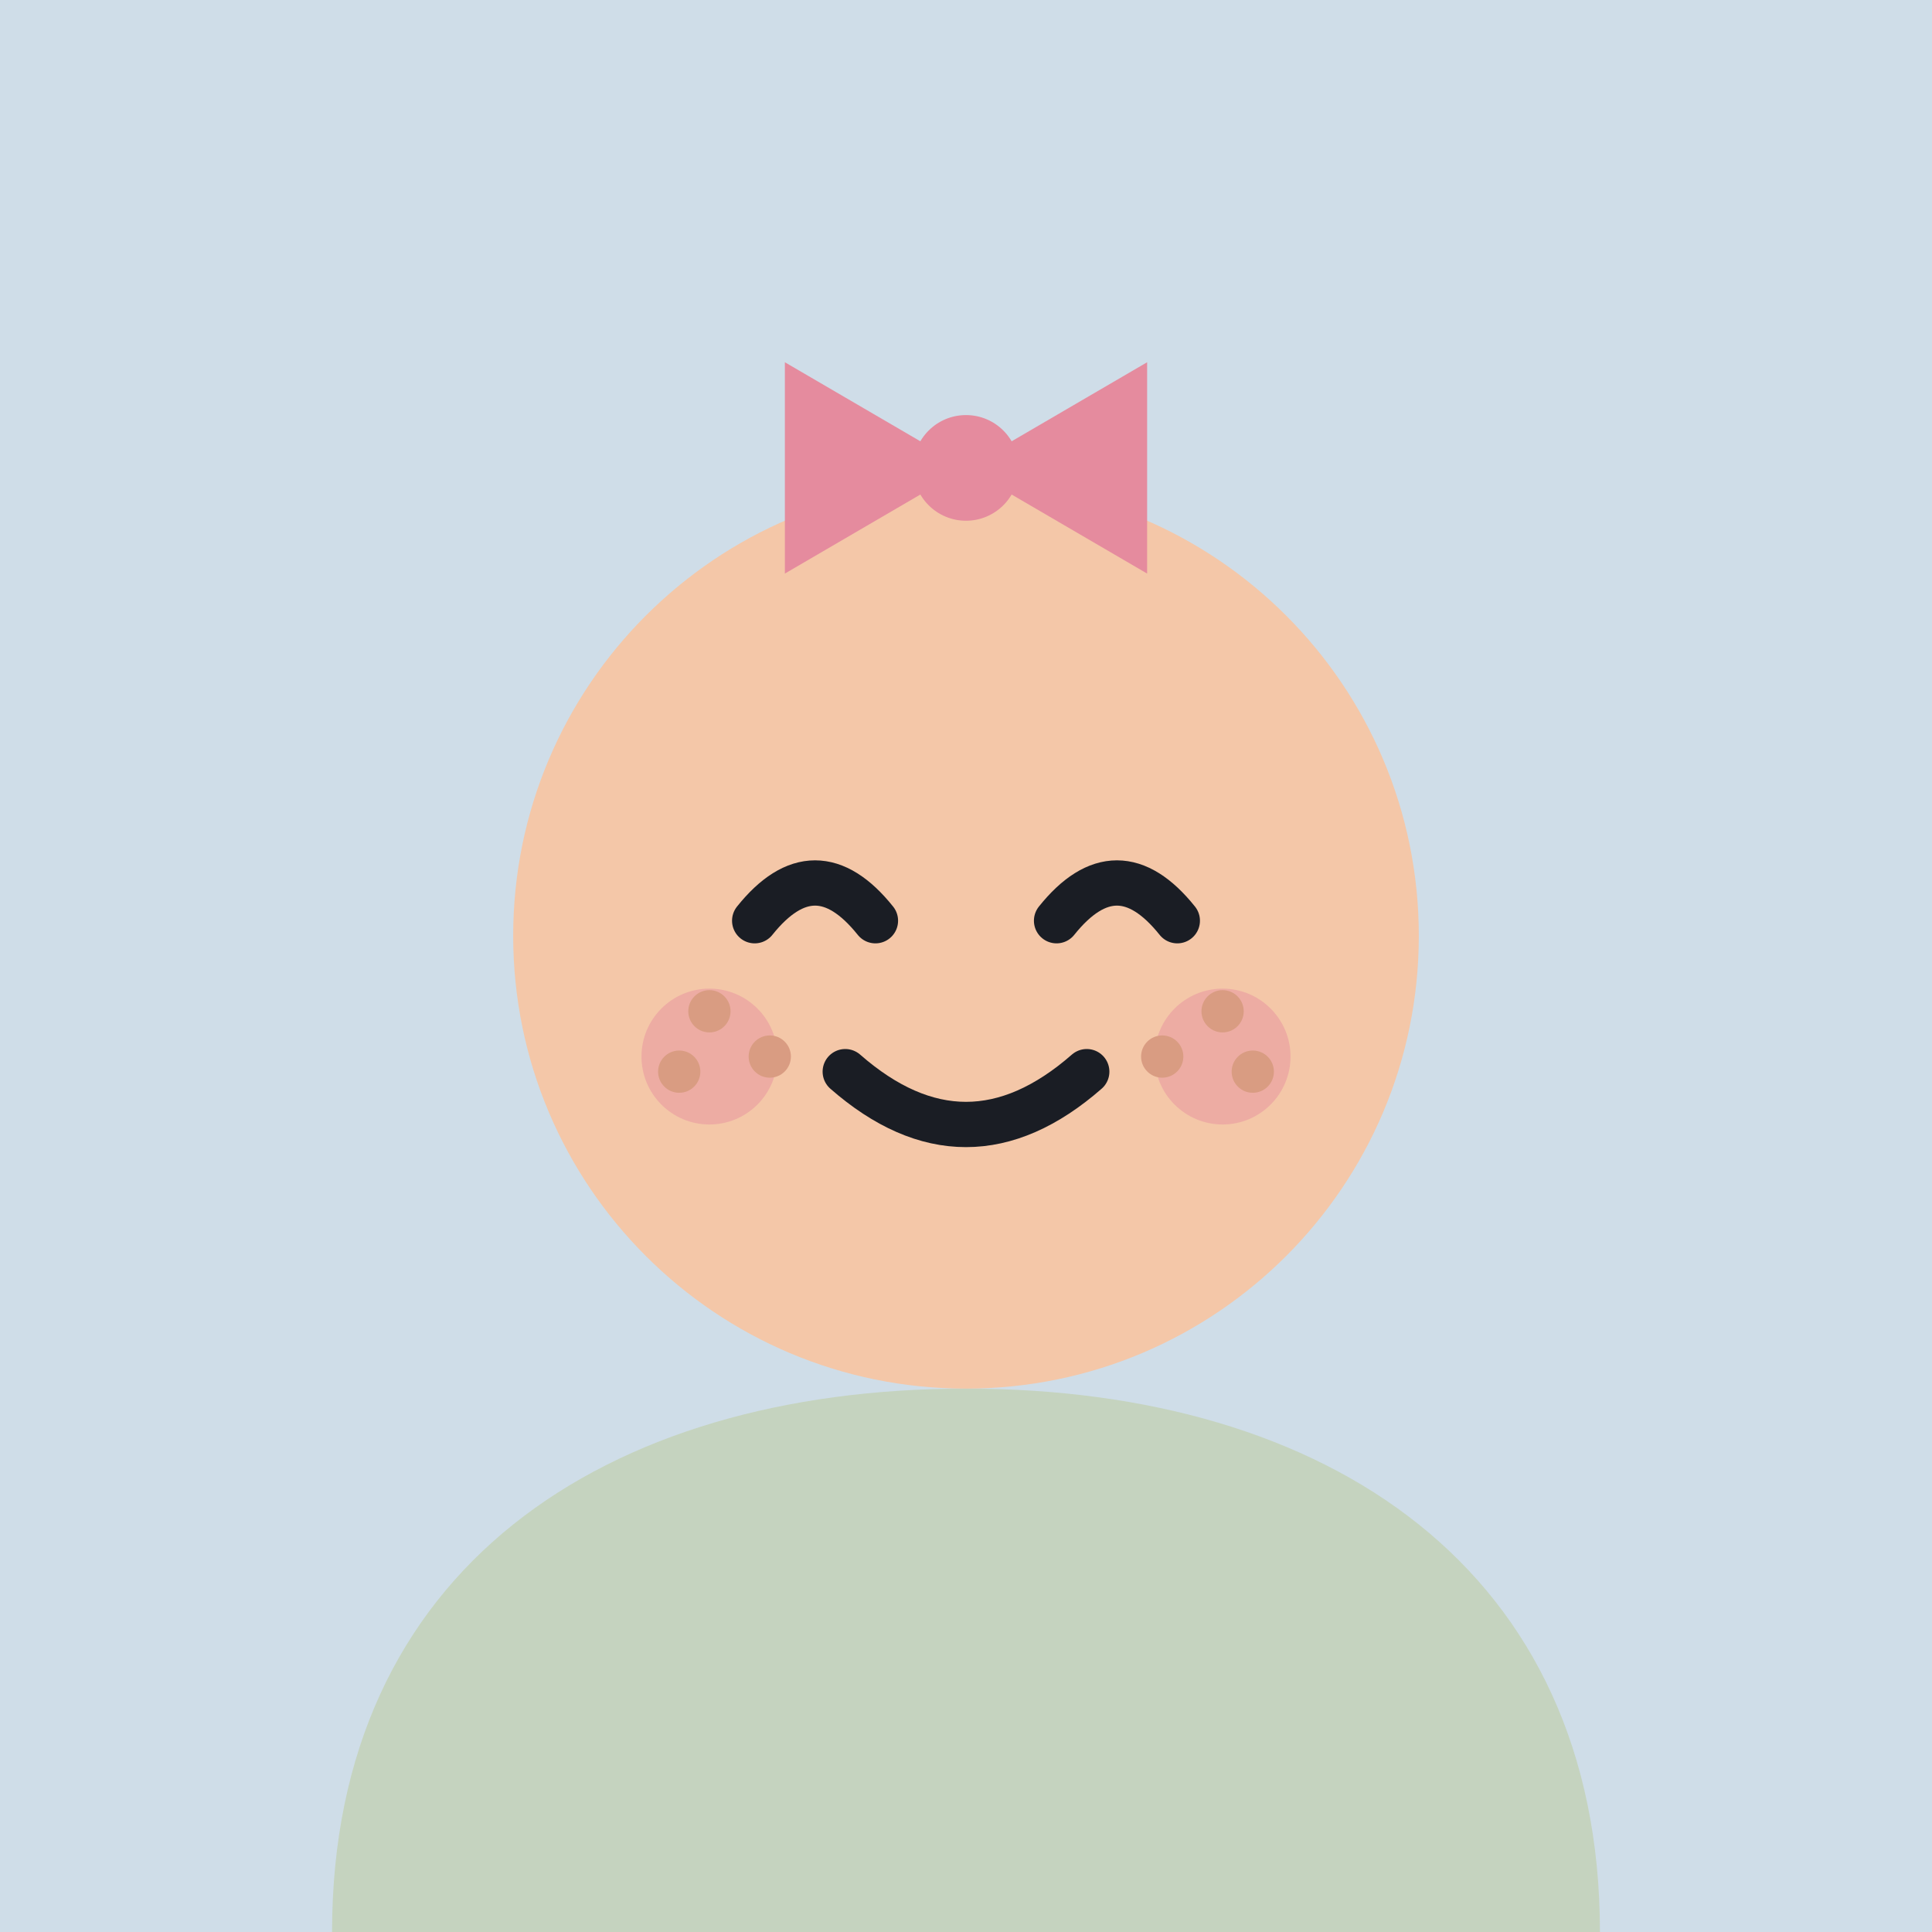
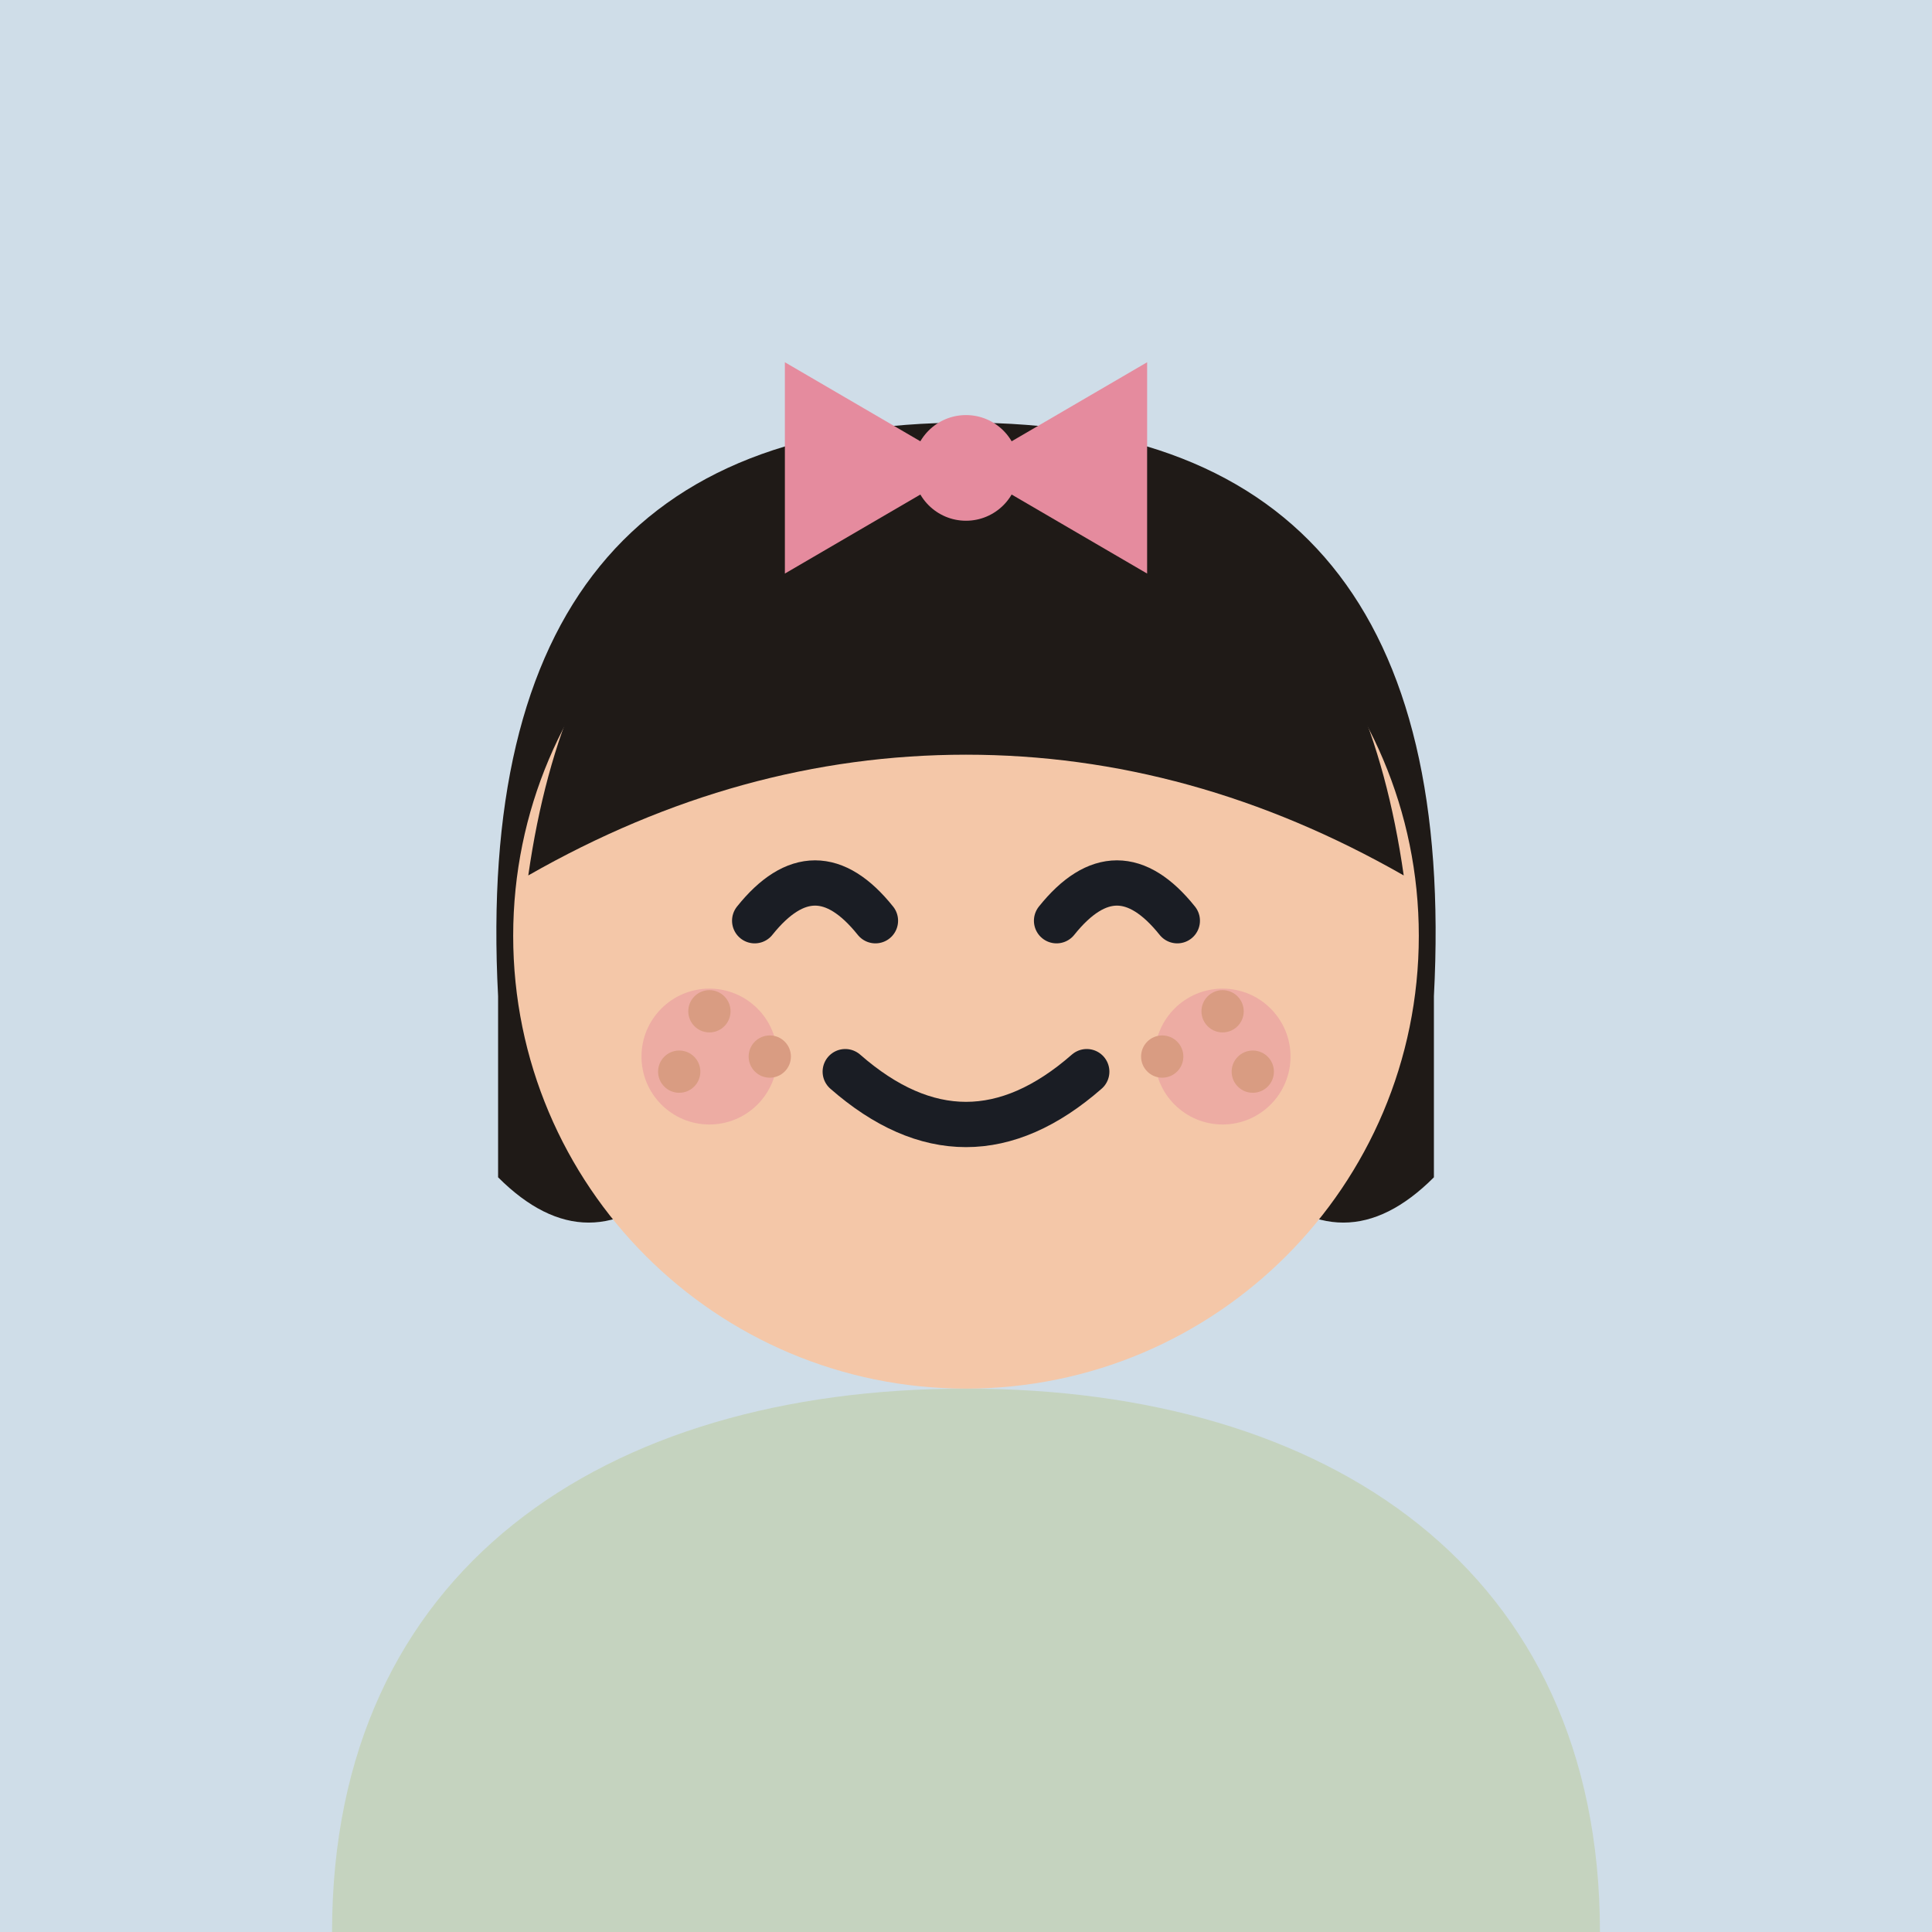
<svg xmlns="http://www.w3.org/2000/svg" viewBox="0 0 128 128">
  <rect width="128" height="128" fill="#CFDDE8" />
  <path d="M22 128c0-24 18-36 42-36s42 12 42 36z" fill="#C5D3BF" />
+   <path d="M33 66q-2-38 31-38t31 38v12q-6 6-12 0V68H45v10q-6 6-12 0z" fill="#1F1A17" />
  <circle cx="64" cy="62" r="30" fill="#F4C7A8" />
  <circle cx="47" cy="70" r="4.5" fill="#E58B9E" opacity=".45" />
  <circle cx="81" cy="70" r="4.5" fill="#E58B9E" opacity=".45" />
  <path d="M50 61q4-5 8 0M70 61q4-5 8 0" stroke="#1A1D24" stroke-width="3" fill="none" stroke-linecap="round" />
  <path d="M56 71q8 7 16 0" stroke="#1A1D24" stroke-width="3" fill="none" stroke-linecap="round" />
+   <path d="M35 58q4-28 29-28t29 28q-14-8-29-8t-29 8z" fill="#1F1A17" />
  <path d="M64 31l-12-7v14zM64 31l12-7v14z" fill="#E58B9E" />
  <circle cx="64" cy="31" r="3.5" fill="#E58B9E" />
  <g fill="#D99C82">
    <circle cx="47" cy="67" r="1.4" />
    <circle cx="51" cy="70" r="1.4" />
    <circle cx="45" cy="71" r="1.4" />
    <circle cx="81" cy="67" r="1.4" />
    <circle cx="77" cy="70" r="1.4" />
    <circle cx="83" cy="71" r="1.4" />
  </g>
</svg>
